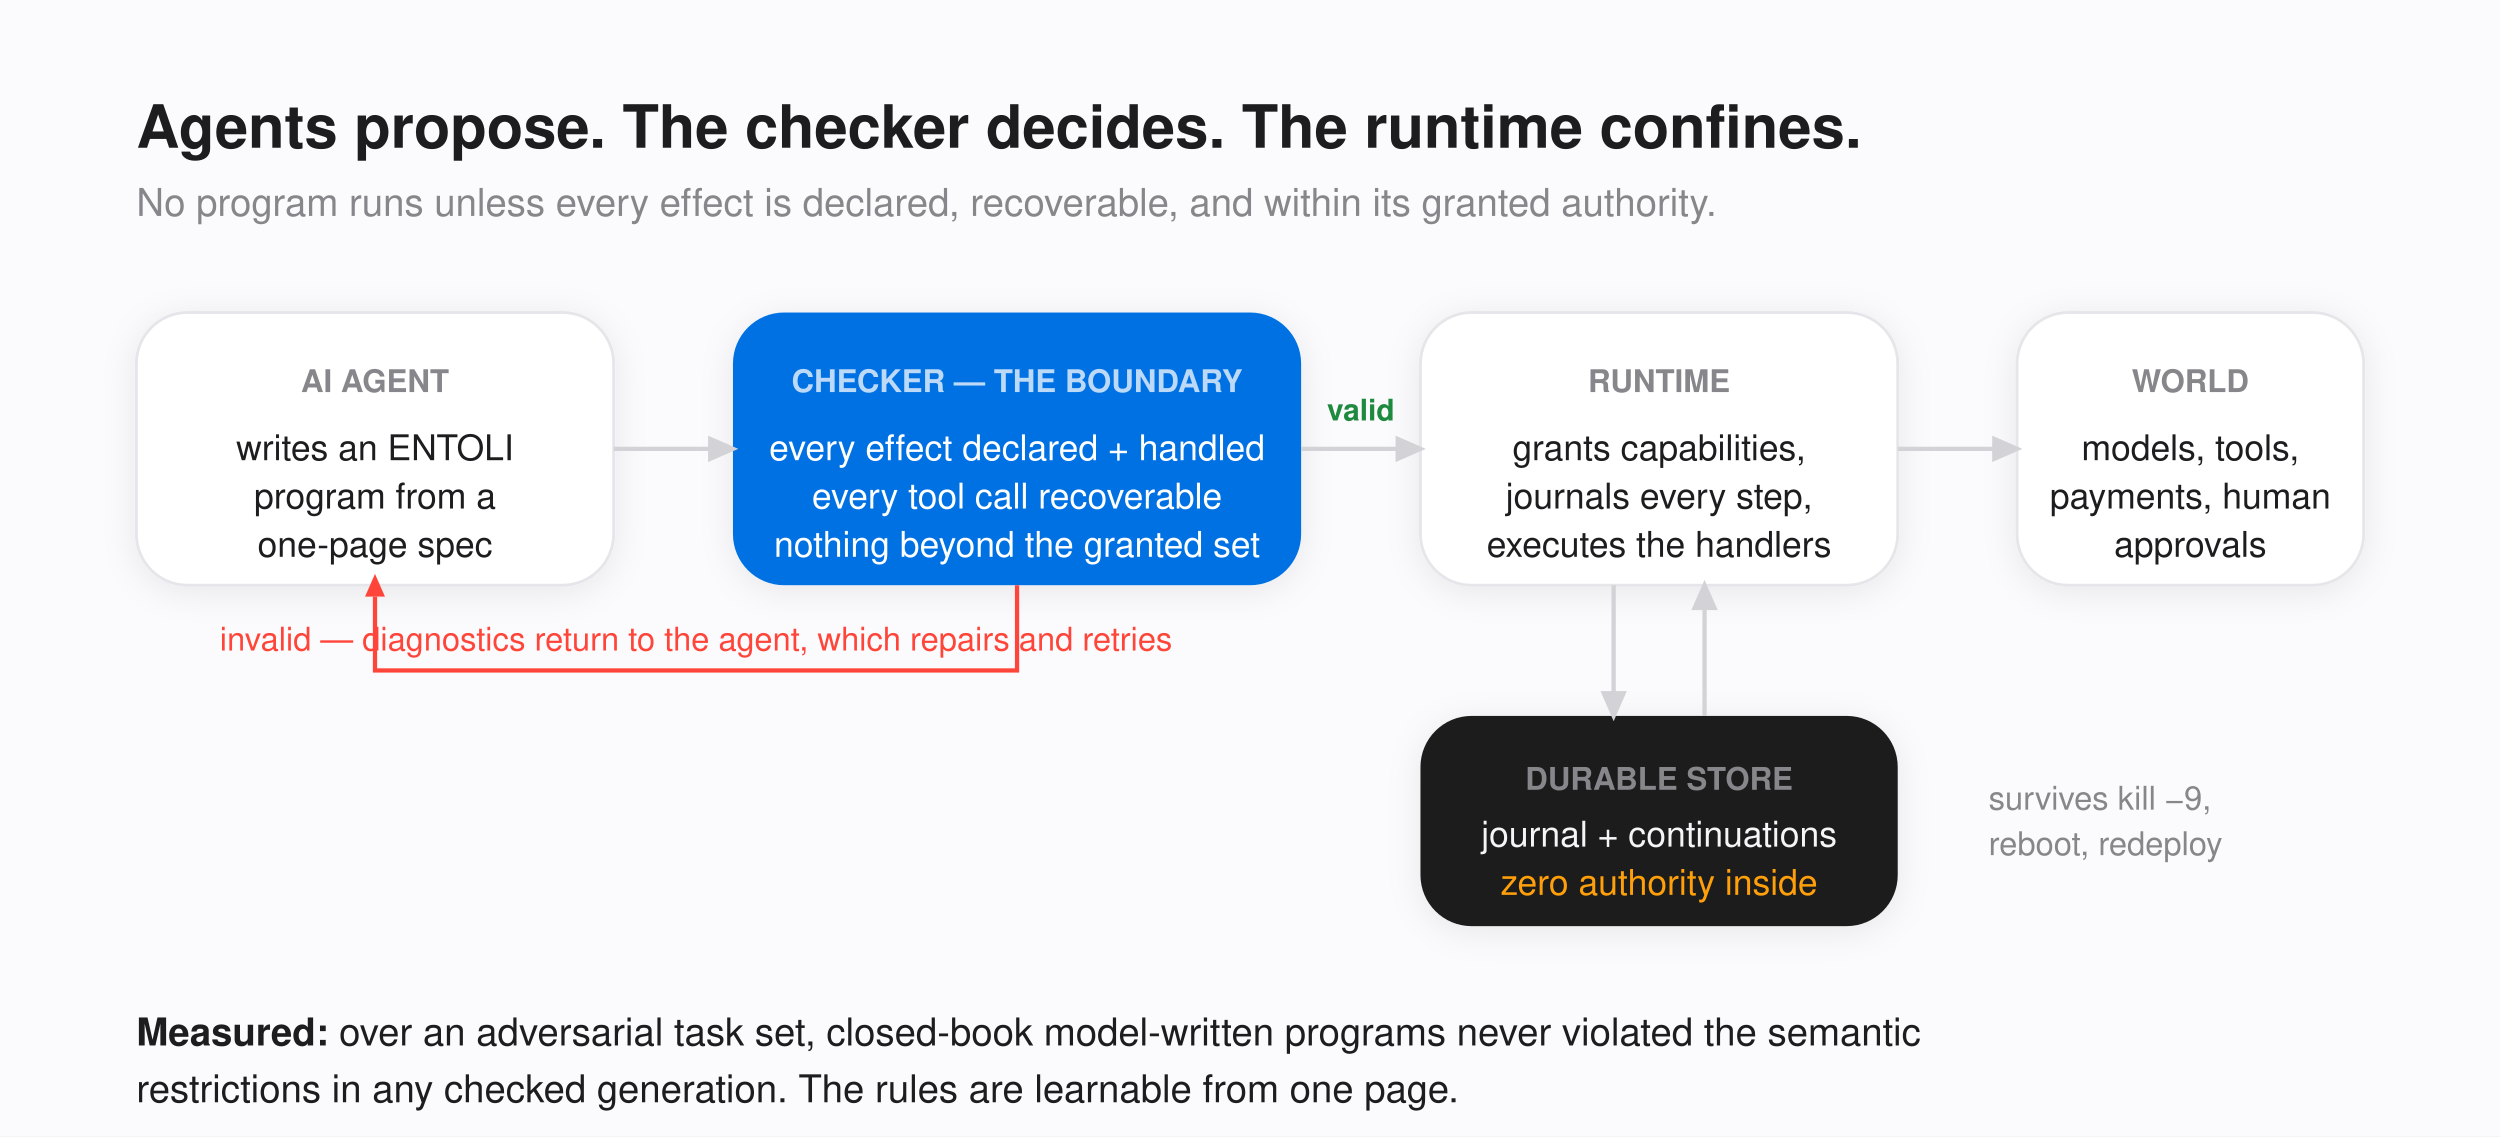
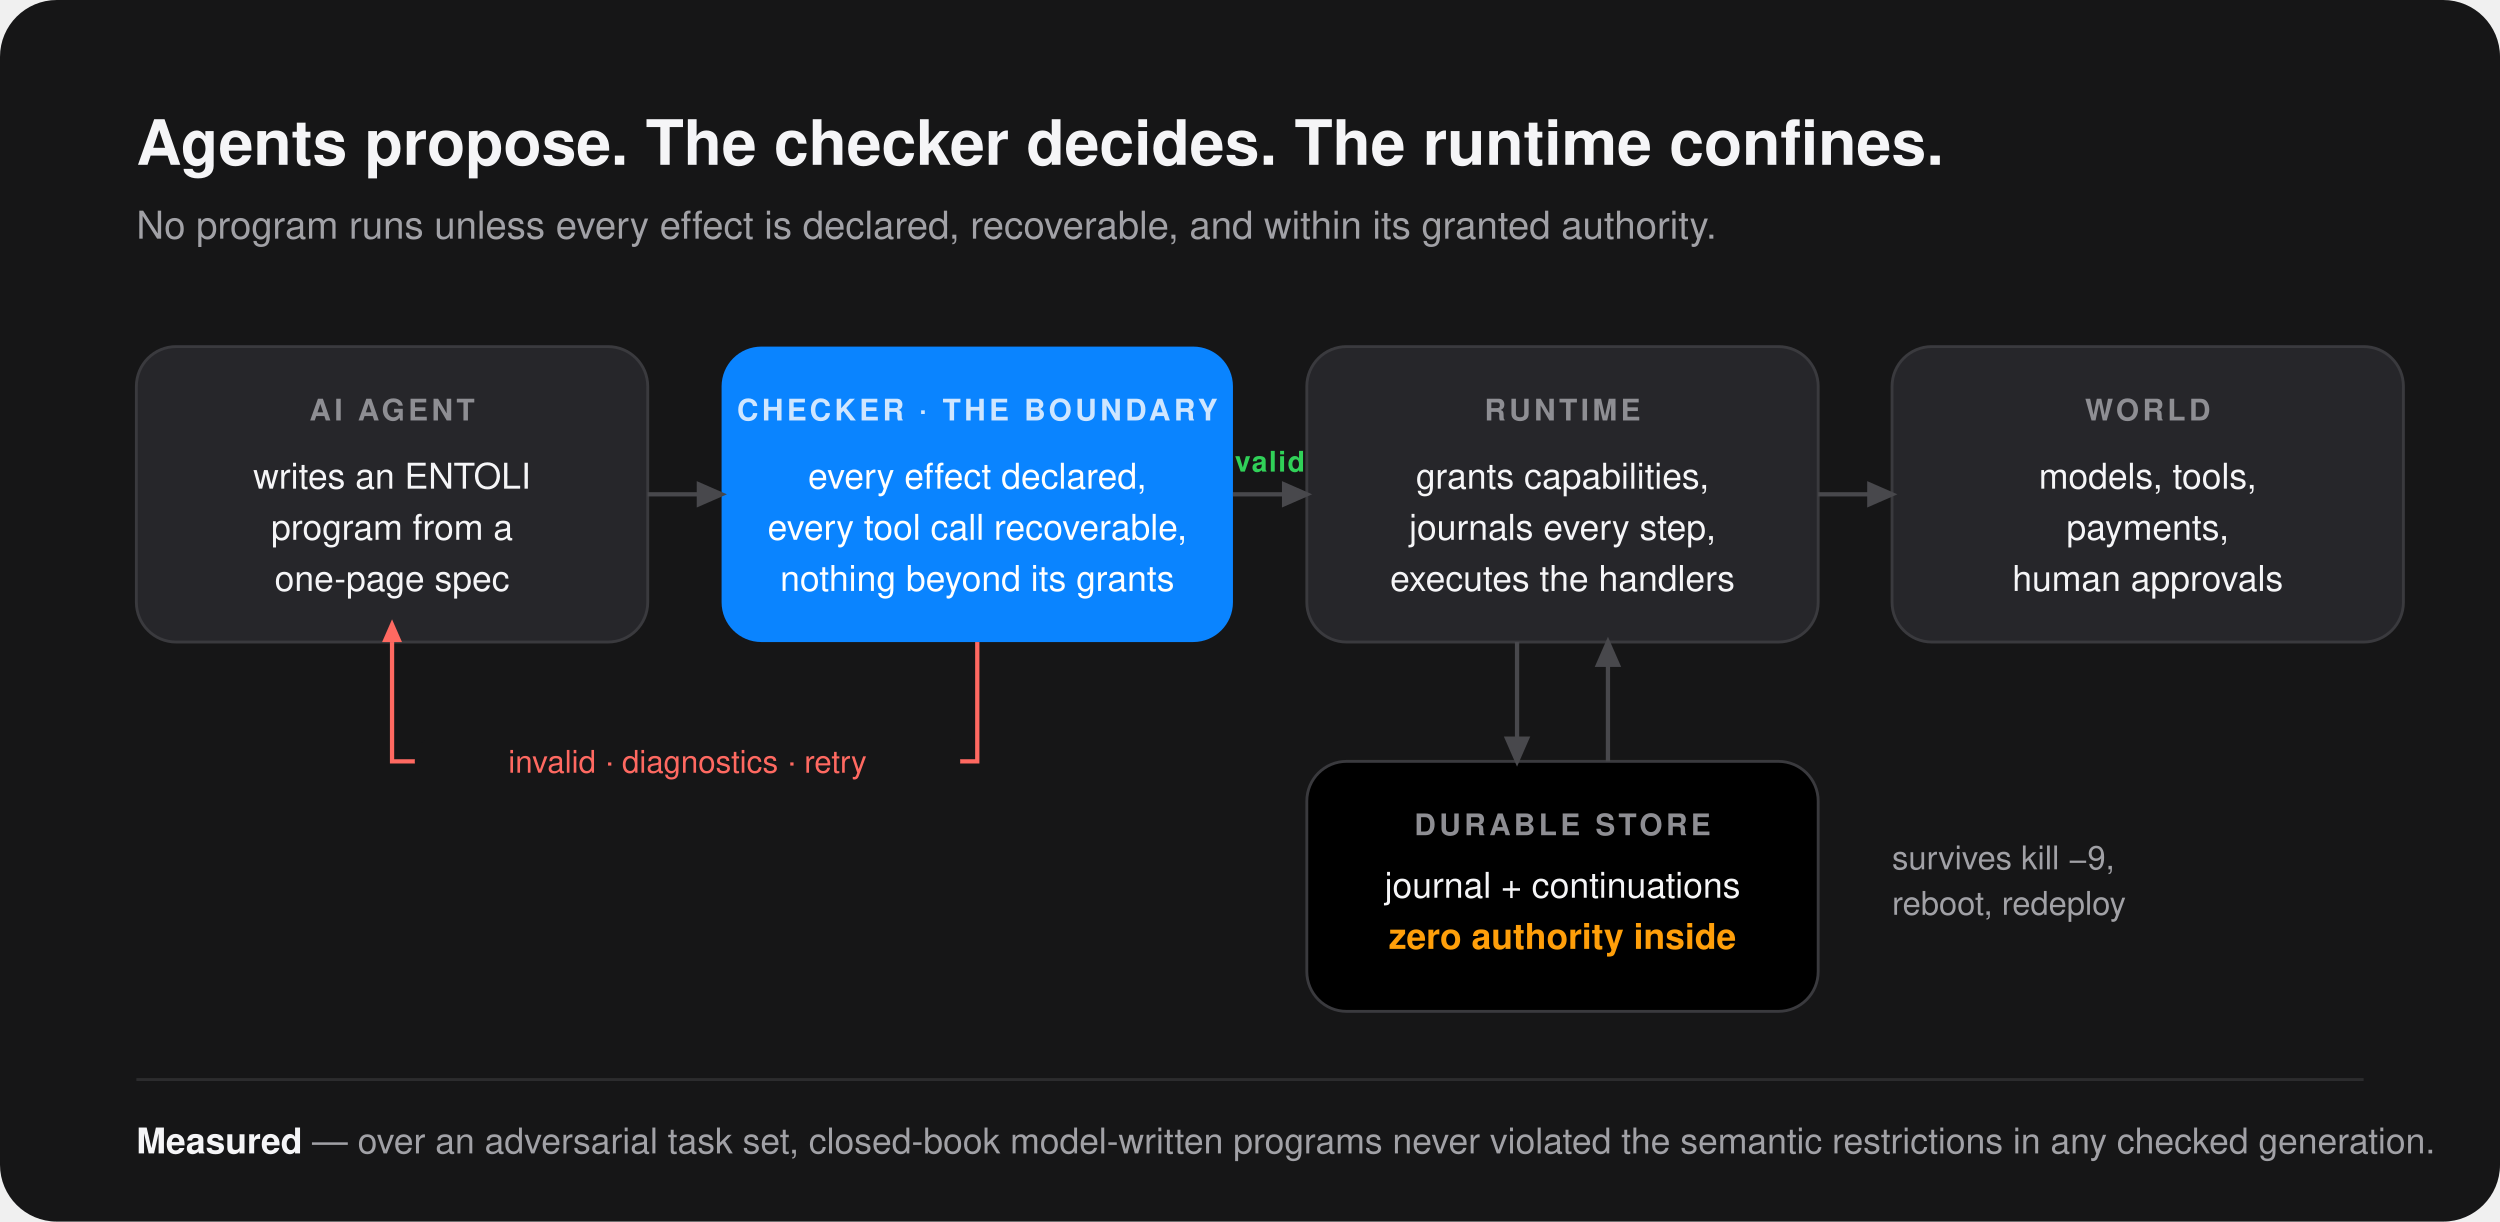
- <svg xmlns="http://www.w3.org/2000/svg" width="880" height="400" viewBox="0 0 880 400" font-family="-apple-system, 'SF Pro Display', 'Helvetica Neue', Helvetica, Arial, sans-serif">
-   <defs>
-     <filter id="s" x="-20%" y="-20%" width="140%" height="160%">
-       <feDropShadow dx="0" dy="2" stdDeviation="6" flood-color="#000000" flood-opacity="0.08" />
-     </filter>
-   </defs>
-   <rect width="880" height="400" fill="#fbfbfd" />
-   <text x="48" y="52" font-size="21" font-weight="600" fill="#1d1d1f">Agents propose. The checker decides. The runtime confines.</text>
-   <text x="48" y="76" font-size="13.5" fill="#86868b">No program runs unless every effect is declared, recoverable, and within its granted authority.</text>
-   <g text-anchor="middle">
-     <g filter="url(#s)">
-       <rect x="48" y="110" width="168" height="96" rx="18" fill="#ffffff" stroke="#e5e5ea" />
-       <rect x="258" y="110" width="200" height="96" rx="18" fill="#0071e3" />
-       <rect x="500" y="110" width="168" height="96" rx="18" fill="#ffffff" stroke="#e5e5ea" />
-       <rect x="710" y="110" width="122" height="96" rx="18" fill="#ffffff" stroke="#e5e5ea" />
+ <svg xmlns="http://www.w3.org/2000/svg" width="880" height="430" viewBox="0 0 880 430" font-family="-apple-system, 'SF Pro Display', 'Helvetica Neue', Helvetica, Arial, sans-serif">
+   <rect width="880" height="430" rx="20" fill="#161617" />
+   <text x="48" y="58" font-size="22" font-weight="600" fill="#f5f5f7">Agents propose. The checker decides. The runtime confines.</text>
+   <text x="48" y="84" font-size="13.5" fill="#a1a1a6">No program runs unless every effect is declared, recoverable, and within its granted authority.</text>
+   <g>
+     <rect x="48" y="122" width="180" height="104" rx="14" fill="#26262a" stroke="#3a3a3e" />
+     <rect x="254" y="122" width="180" height="104" rx="14" fill="#0a84ff" />
+     <rect x="460" y="122" width="180" height="104" rx="14" fill="#26262a" stroke="#3a3a3e" />
+     <rect x="666" y="122" width="180" height="104" rx="14" fill="#26262a" stroke="#3a3a3e" />
+   </g>
+   <g text-anchor="middle" font-size="10.5" font-weight="600" letter-spacing="1.2">
+     <text x="138" y="148" fill="#8e8e93">AI AGENT</text>
+     <text x="344" y="148" fill="#cfe6ff">CHECKER · THE BOUNDARY</text>
+     <text x="550" y="148" fill="#8e8e93">RUNTIME</text>
+     <text x="756" y="148" fill="#8e8e93">WORLD</text>
+   </g>
+   <g text-anchor="middle" font-size="12.5">
+     <g fill="#f5f5f7">
+       <text x="138" y="172">writes an ENTOLI</text>
+       <text x="138" y="190">program from a</text>
+       <text x="138" y="208">one-page spec</text>
    </g>
-     <text x="132" y="138" font-size="11" font-weight="600" fill="#86868b">AI AGENT</text>
-     <text x="132" y="162" font-size="12.5" fill="#1d1d1f">writes an ENTOLI</text>
-     <text x="132" y="179" font-size="12.5" fill="#1d1d1f">program from a</text>
-     <text x="132" y="196" font-size="12.5" fill="#1d1d1f">one-page spec</text>
-     <text x="358" y="138" font-size="11" font-weight="600" fill="#bcd9f7">CHECKER — THE BOUNDARY</text>
-     <text x="358" y="162" font-size="12.5" fill="#ffffff">every effect declared + handled</text>
-     <text x="358" y="179" font-size="12.5" fill="#ffffff">every tool call recoverable</text>
-     <text x="358" y="196" font-size="12.5" fill="#ffffff">nothing beyond the granted set</text>
-     <text x="584" y="138" font-size="11" font-weight="600" fill="#86868b">RUNTIME</text>
-     <text x="584" y="162" font-size="12.5" fill="#1d1d1f">grants capabilities,</text>
-     <text x="584" y="179" font-size="12.5" fill="#1d1d1f">journals every step,</text>
-     <text x="584" y="196" font-size="12.5" fill="#1d1d1f">executes the handlers</text>
-     <text x="771" y="138" font-size="11" font-weight="600" fill="#86868b">WORLD</text>
-     <text x="771" y="162" font-size="12.5" fill="#1d1d1f">models, tools,</text>
-     <text x="771" y="179" font-size="12.5" fill="#1d1d1f">payments, human</text>
-     <text x="771" y="196" font-size="12.5" fill="#1d1d1f">approvals</text>
+     <g fill="#ffffff">
+       <text x="344" y="172">every effect declared,</text>
+       <text x="344" y="190">every tool call recoverable,</text>
+       <text x="344" y="208">nothing beyond its grants</text>
+     </g>
+     <g fill="#f5f5f7">
+       <text x="550" y="172">grants capabilities,</text>
+       <text x="550" y="190">journals every step,</text>
+       <text x="550" y="208">executes the handlers</text>
+     </g>
+     <g fill="#f5f5f7">
+       <text x="756" y="172">models, tools,</text>
+       <text x="756" y="190">payments,</text>
+       <text x="756" y="208">human approvals</text>
+     </g>
  </g>
-   <g stroke="#d2d2d7" stroke-width="1.5" fill="#d2d2d7">
-     <line x1="216" y1="158" x2="250" y2="158" />
-     <polygon points="250,154.5 258,158 250,161.5" />
-     <line x1="458" y1="158" x2="492" y2="158" />
-     <polygon points="492,154.5 500,158 492,161.5" />
-     <line x1="668" y1="158" x2="702" y2="158" />
-     <polygon points="702,154.5 710,158 702,161.5" />
+   <g stroke="#48484c" stroke-width="1.5" fill="#48484c">
+     <line x1="228" y1="174" x2="246" y2="174" />
+     <polygon points="246,170.5 254,174 246,177.5" />
+     <line x1="434" y1="174" x2="452" y2="174" />
+     <polygon points="452,170.5 460,174 452,177.5" />
+     <line x1="640" y1="174" x2="658" y2="174" />
+     <polygon points="658,170.5 666,174 658,177.5" />
  </g>
-   <text x="479" y="148" text-anchor="middle" font-size="10.5" font-weight="600" fill="#1d8a3e">valid</text>
-   <path d="M 358 206 L 358 236 L 132 236 L 132 210" fill="none" stroke="#ff453a" stroke-width="1.5" />
-   <polygon points="128.5,210 132,202 135.5,210" fill="#ff453a" />
-   <text x="245" y="229" text-anchor="middle" font-size="11.5" fill="#ff453a">invalid — diagnostics return to the agent, which repairs and retries</text>
-   <g filter="url(#s)">
-     <rect x="500" y="252" width="168" height="74" rx="18" fill="#1d1d1f" />
+   <text x="447" y="166" text-anchor="middle" font-size="10" font-weight="600" letter-spacing="0.5" fill="#30d158">valid</text>
+   <path d="M 344 226 L 344 268 L 138 268 L 138 226" fill="none" stroke="#ff6961" stroke-width="1.5" />
+   <polygon points="134.5,226 138,218 141.5,226" fill="#ff6961" />
+   <rect x="146" y="258" width="192" height="20" rx="10" fill="#161617" />
+   <text x="242" y="272" text-anchor="middle" font-size="11" fill="#ff6961">invalid · diagnostics · retry</text>
+   <rect x="460" y="268" width="180" height="88" rx="14" fill="#000000" stroke="#3a3a3e" />
+   <text x="550" y="294" text-anchor="middle" font-size="10.5" font-weight="600" letter-spacing="1.2" fill="#8e8e93">DURABLE STORE</text>
+   <text x="550" y="316" text-anchor="middle" font-size="12.5" fill="#f5f5f7">journal + continuations</text>
+   <text x="550" y="334" text-anchor="middle" font-size="12.5" font-weight="600" fill="#ff9f0a">zero authority inside</text>
+   <g stroke="#48484c" stroke-width="1.5" fill="#48484c">
+     <line x1="534" y1="226" x2="534" y2="260" />
+     <polygon points="530.5,260 534,268 537.5,260" />
+     <line x1="566" y1="268" x2="566" y2="234" />
+     <polygon points="562.5,234 566,226 569.5,234" />
  </g>
-   <text x="584" y="278" text-anchor="middle" font-size="11" font-weight="600" fill="#86868b">DURABLE STORE</text>
-   <text x="584" y="298" text-anchor="middle" font-size="12.5" fill="#f5f5f7">journal + continuations</text>
-   <text x="584" y="315" text-anchor="middle" font-size="12.5" fill="#ff9f0a">zero authority inside</text>
-   <g stroke="#d2d2d7" stroke-width="1.5" fill="#d2d2d7">
-     <line x1="568" y1="206" x2="568" y2="244" />
-     <polygon points="564.5,244 568,252 571.5,244" />
-     <line x1="600" y1="252" x2="600" y2="214" />
-     <polygon points="596.5,214 600,206 603.5,214" />
-   </g>
-   <text x="700" y="285" font-size="11.5" fill="#86868b">survives kill −9,</text>
-   <text x="700" y="301" font-size="11.5" fill="#86868b">reboot, redeploy</text>
-   <text x="48" y="368" font-size="13.5" fill="#1d1d1f">
-     <tspan font-weight="600">Measured:</tspan> over an adversarial task set, closed-book model-written programs never violated the semantic</text>
-   <text x="48" y="388" font-size="13.5" fill="#1d1d1f">restrictions in any checked generation. The rules are learnable from one page.</text>
+   <text x="666" y="306" font-size="11.5" fill="#a1a1a6">survives kill −9,</text>
+   <text x="666" y="322" font-size="11.5" fill="#a1a1a6">reboot, redeploy</text>
+   <line x1="48" y1="380" x2="832" y2="380" stroke="#2c2c2e" />
+   <text x="48" y="406" font-size="12.5" fill="#a1a1a6">
+     <tspan font-weight="600" fill="#f5f5f7">Measured</tspan> — over an adversarial task set, closed-book model-written programs never violated the semantic restrictions in any checked generation.</text>
</svg>
